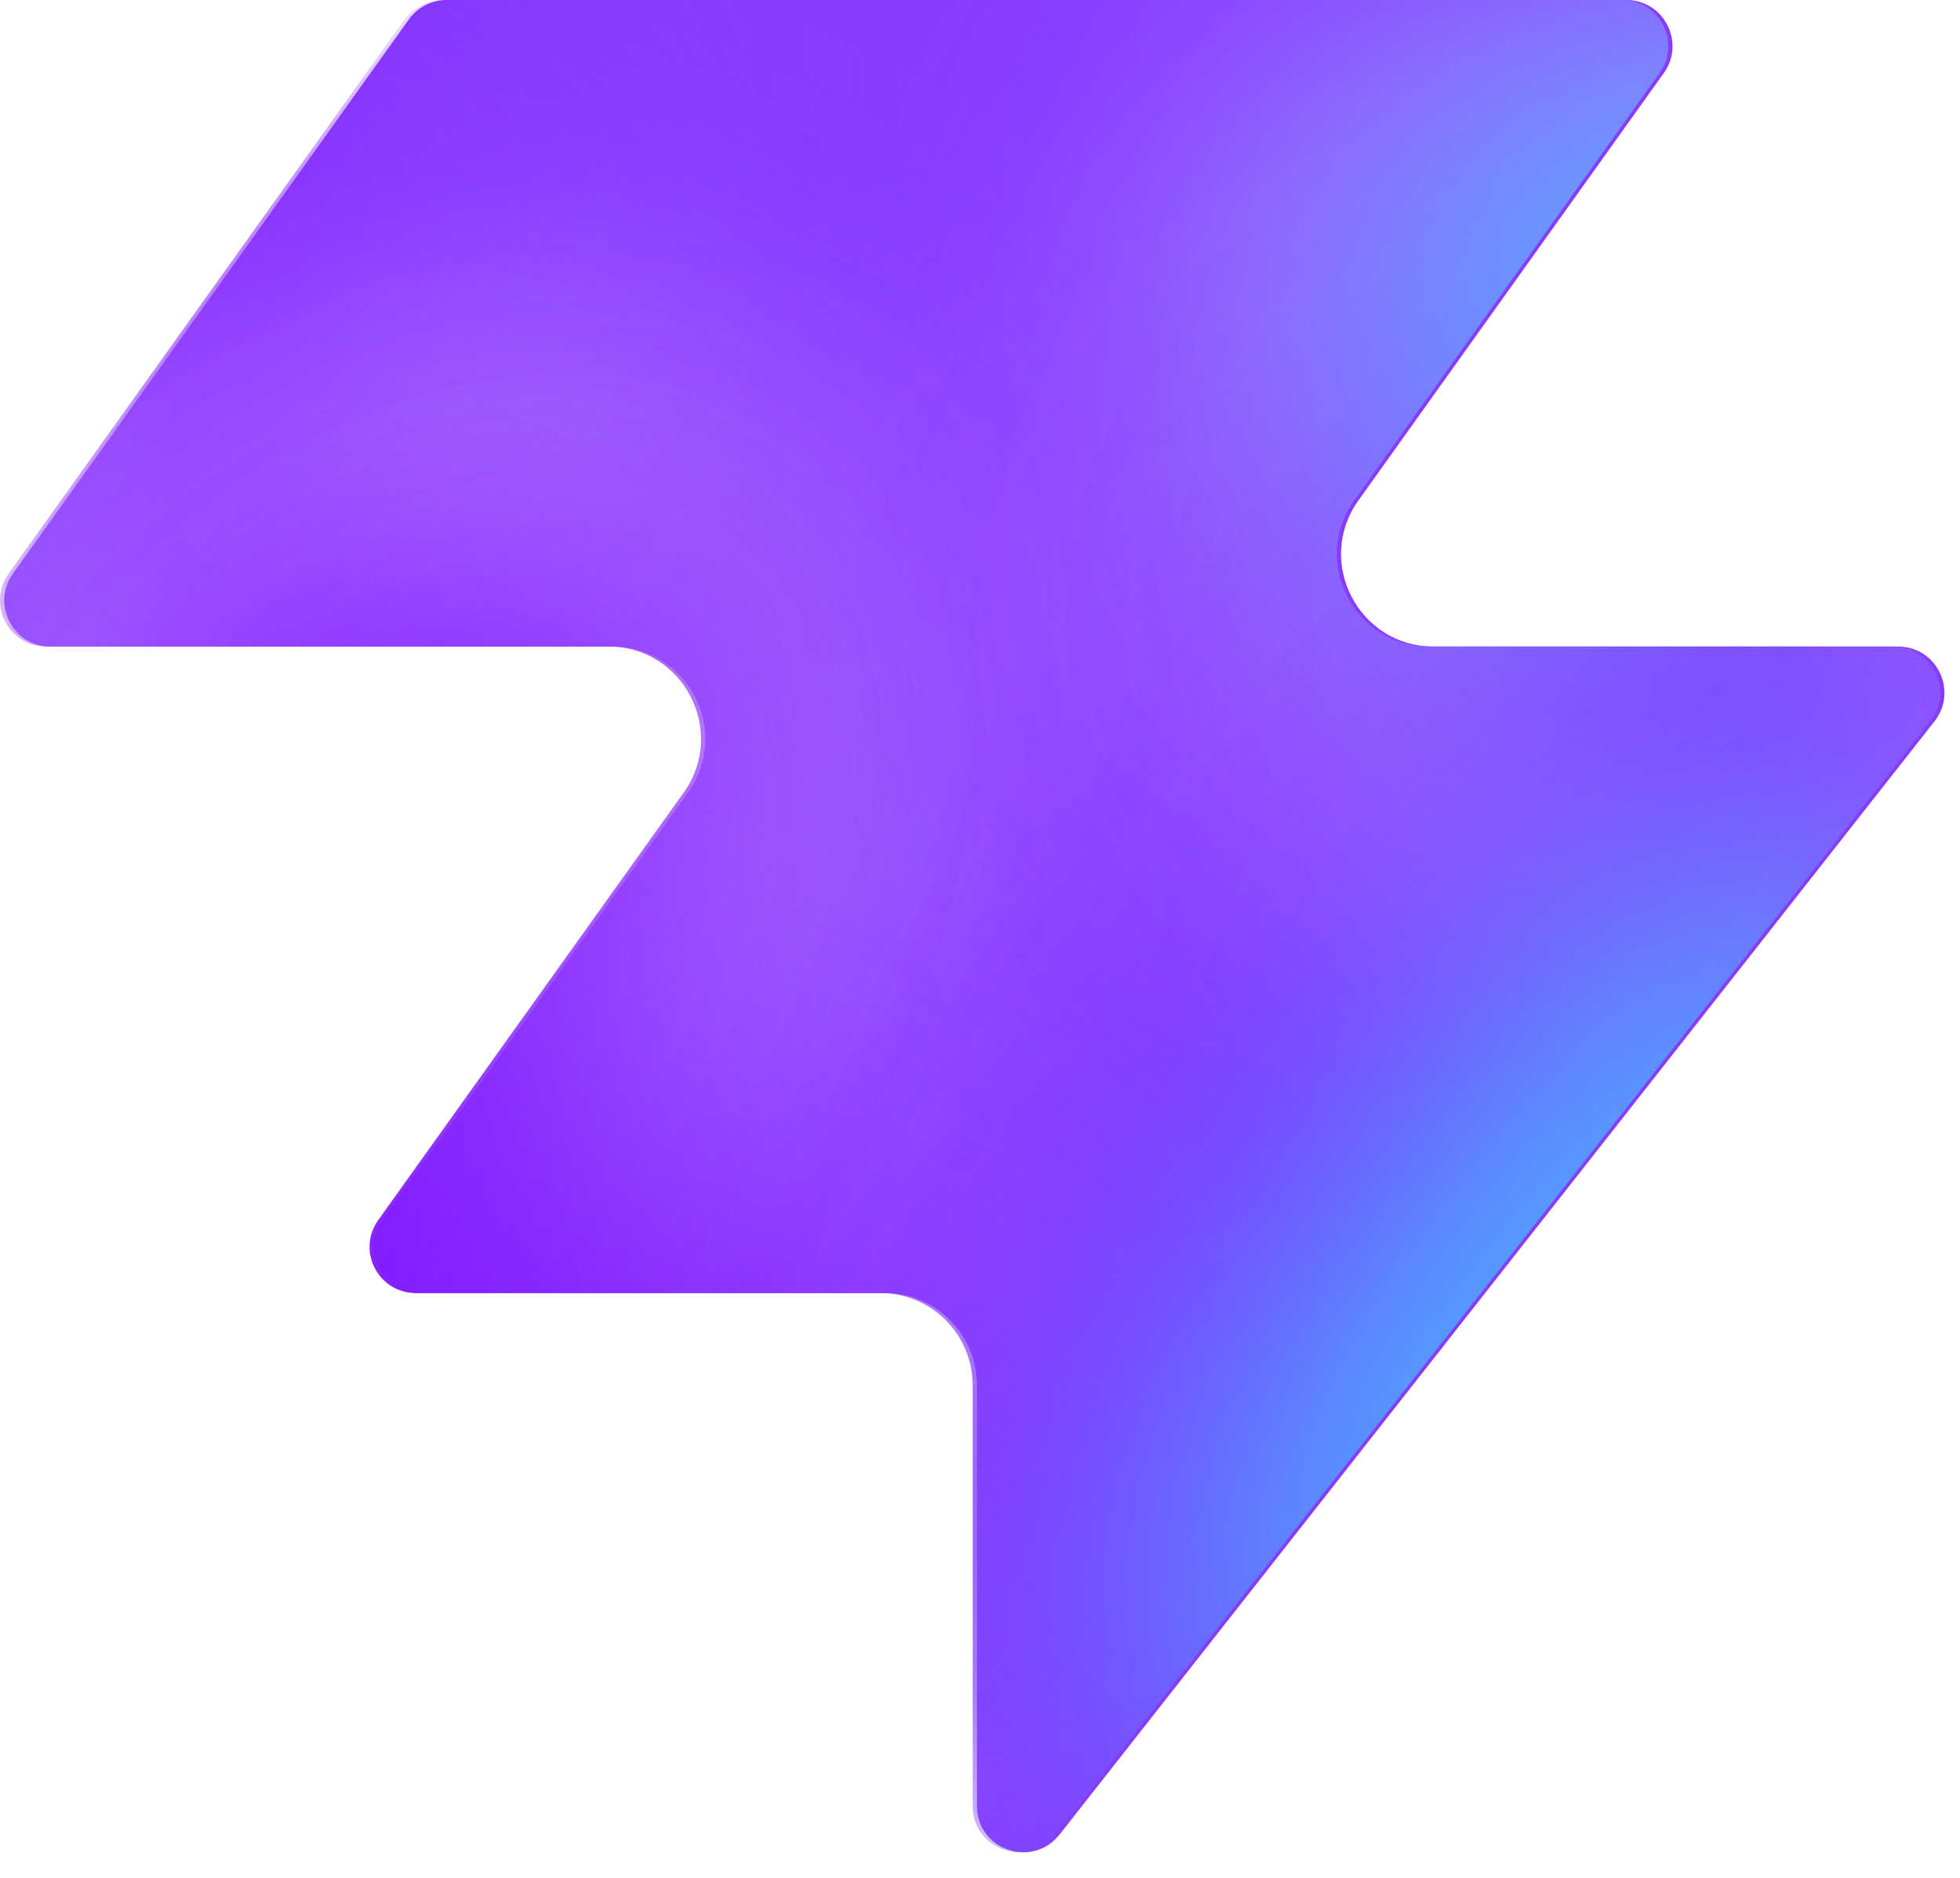
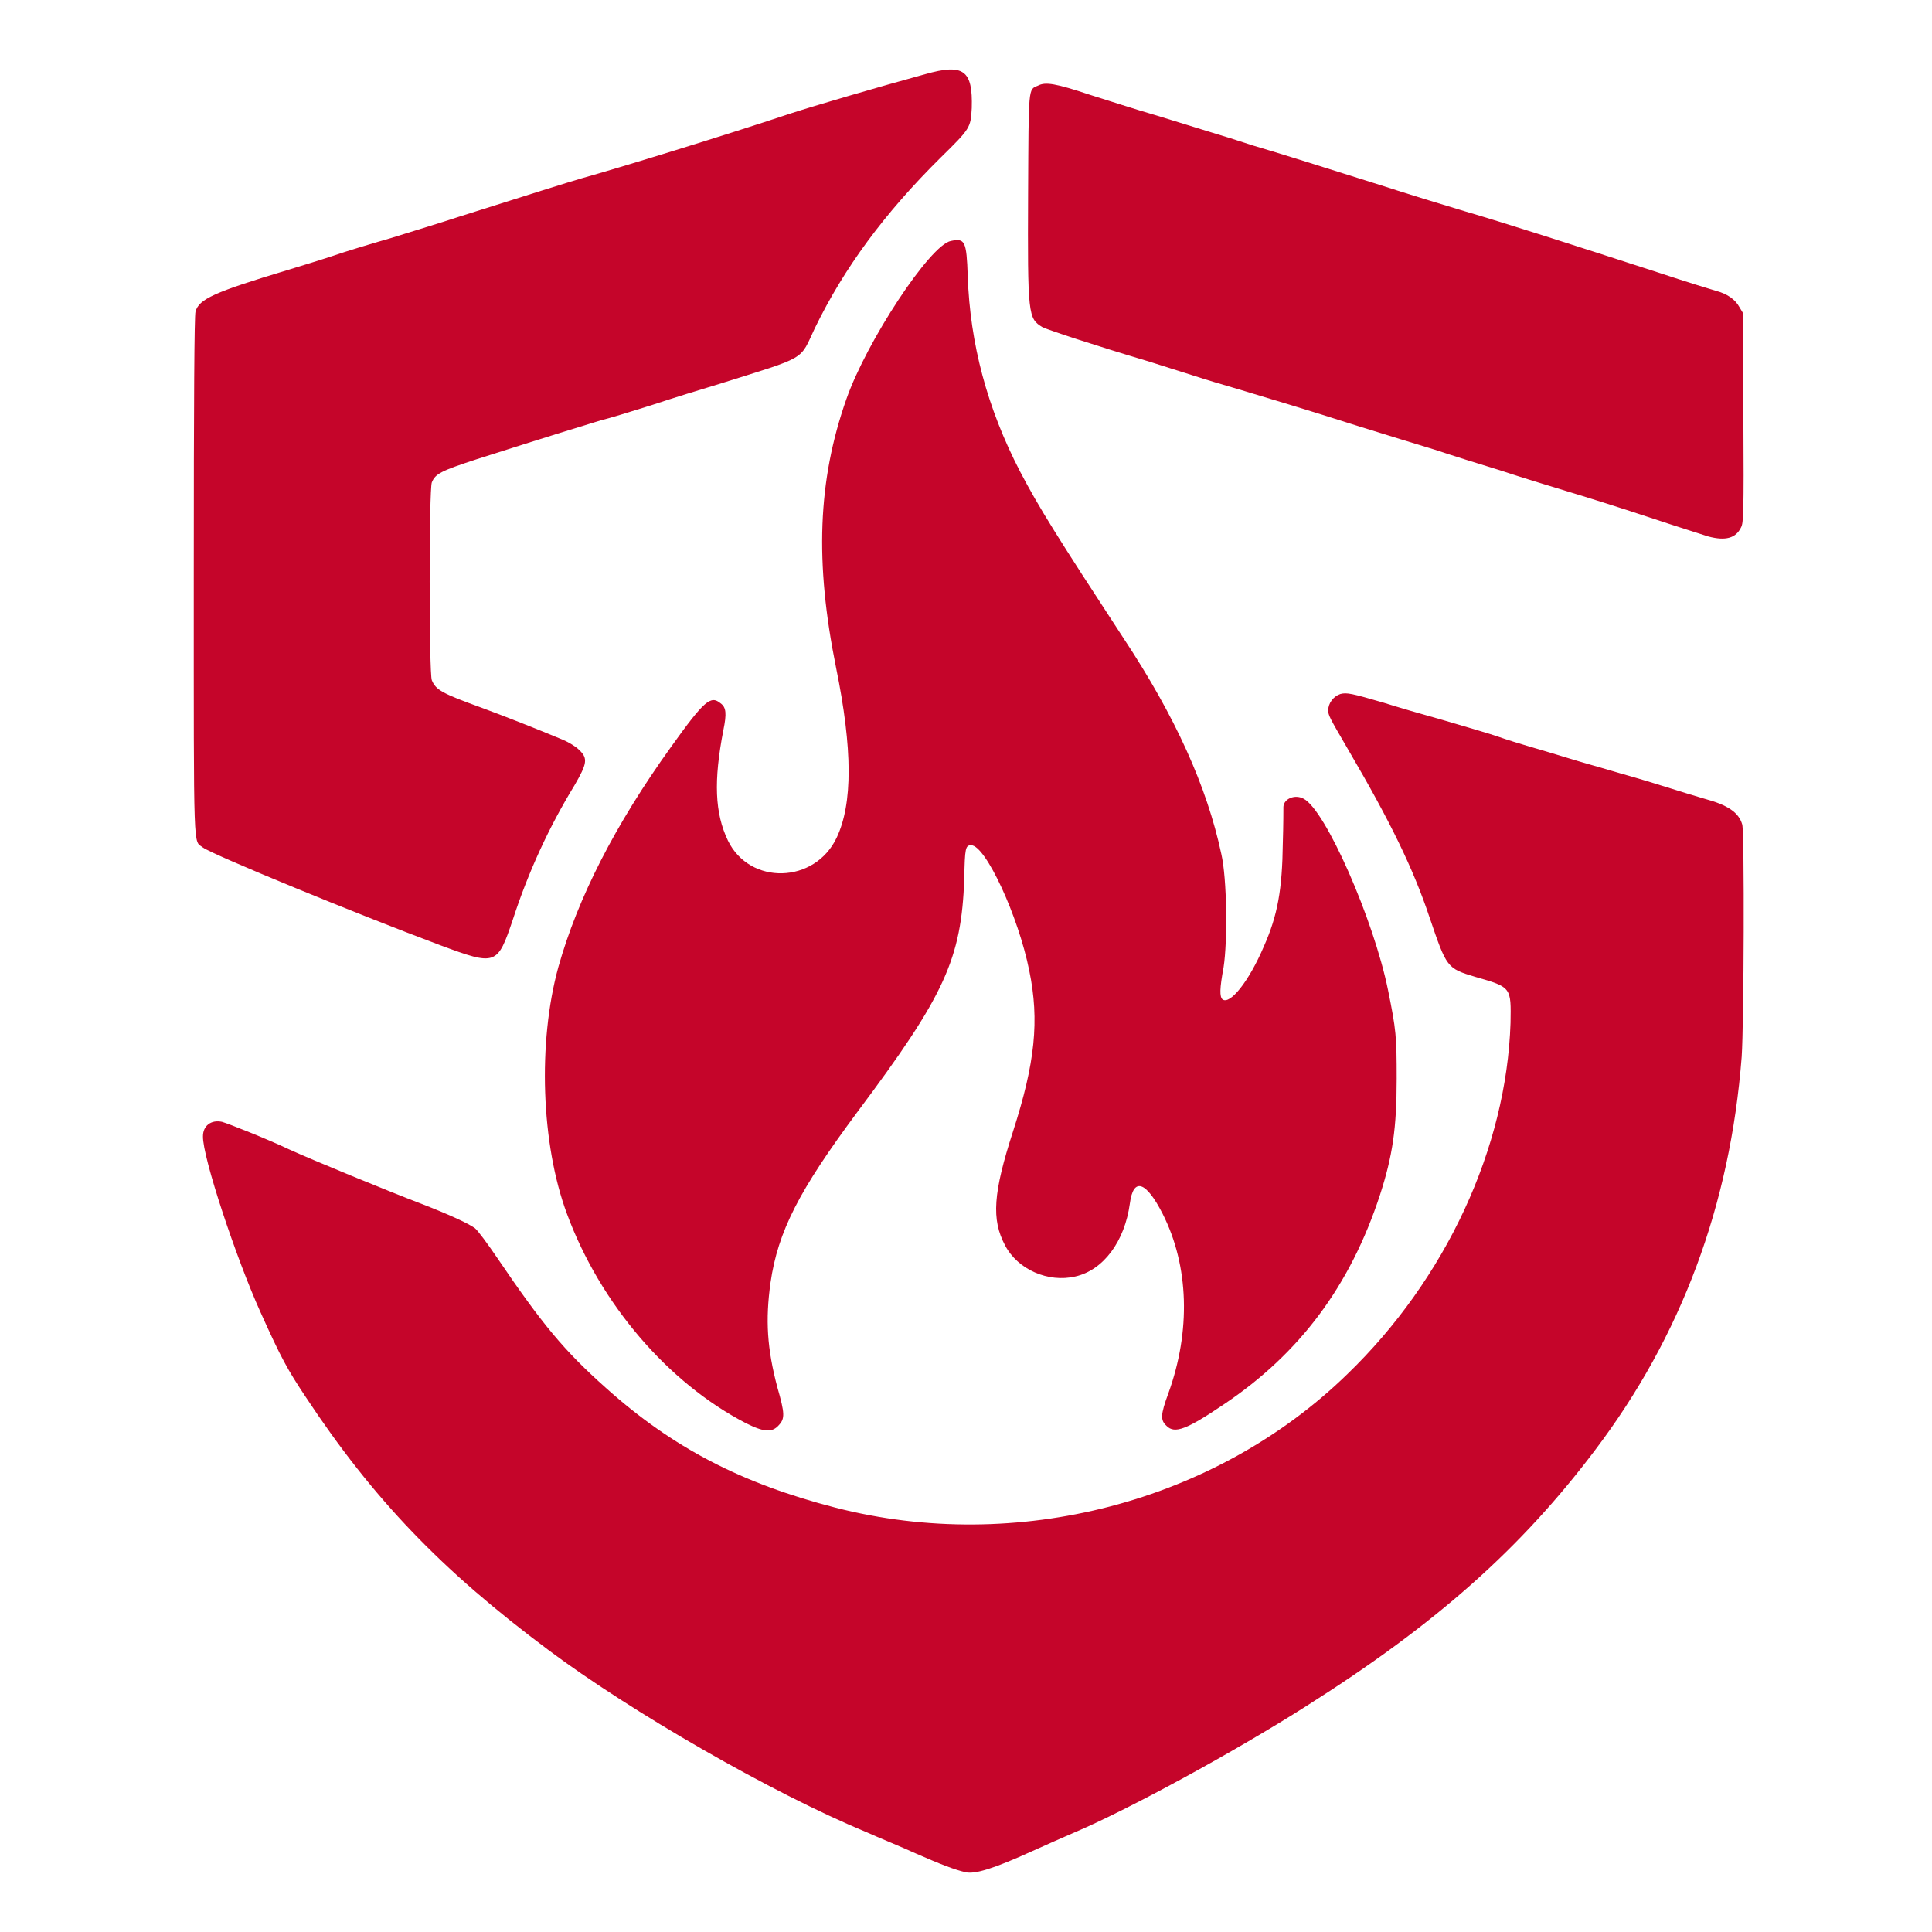
- <svg xmlns="http://www.w3.org/2000/svg" width="48" height="46" fill="none" viewBox="0 0 48 46">
-   <path fill="#863bff" d="M25.946 44.938c-.664.845-2.021.375-2.021-.698V33.937a2.26 2.26 0 0 0-2.262-2.262H10.287c-.92 0-1.456-1.04-.92-1.788l7.48-10.471c1.07-1.497 0-3.578-1.842-3.578H1.237c-.92 0-1.456-1.04-.92-1.788L10.013.474c.214-.297.556-.474.92-.474h28.894c.92 0 1.456 1.04.92 1.788l-7.48 10.471c-1.07 1.498 0 3.579 1.842 3.579h11.377c.943 0 1.473 1.088.89 1.83L25.947 44.94z" style="fill:#863bff;fill:color(display-p3 .525 .23 1);fill-opacity:1" />
-   <mask id="a" width="48" height="46" x="0" y="0" maskUnits="userSpaceOnUse" style="mask-type:alpha">
-     <path fill="#000" d="M25.842 44.938c-.664.844-2.021.375-2.021-.698V33.937a2.26 2.26 0 0 0-2.262-2.262H10.183c-.92 0-1.456-1.04-.92-1.788l7.48-10.471c1.07-1.498 0-3.579-1.842-3.579H1.133c-.92 0-1.456-1.04-.92-1.787L9.91.473c.214-.297.556-.474.92-.474h28.894c.92 0 1.456 1.04.92 1.788l-7.48 10.471c-1.07 1.498 0 3.578 1.842 3.578h11.377c.943 0 1.473 1.088.89 1.832L25.843 44.94z" style="fill:#000;fill-opacity:1" />
-   </mask>
-   <g mask="url(#a)">
-     <g filter="url(#b)">
-       <ellipse cx="5.508" cy="14.704" fill="#ede6ff" rx="5.508" ry="14.704" style="fill:#ede6ff;fill:color(display-p3 .927 .903 1);fill-opacity:1" transform="matrix(.00324 1 1 -.00324 -4.47 31.516)" />
-     </g>
-     <g filter="url(#c)">
-       <ellipse cx="10.399" cy="29.851" fill="#ede6ff" rx="10.399" ry="29.851" style="fill:#ede6ff;fill:color(display-p3 .927 .903 1);fill-opacity:1" transform="matrix(.00324 1 1 -.00324 -39.328 7.883)" />
-     </g>
-     <g filter="url(#d)">
-       <ellipse cx="5.508" cy="30.487" fill="#7e14ff" rx="5.508" ry="30.487" style="fill:#7e14ff;fill:color(display-p3 .492 .077 1);fill-opacity:1" transform="rotate(89.814 -25.913 -14.639)scale(1 -1)" />
-     </g>
-     <g filter="url(#e)">
-       <ellipse cx="5.508" cy="30.599" fill="#7e14ff" rx="5.508" ry="30.599" style="fill:#7e14ff;fill:color(display-p3 .492 .077 1);fill-opacity:1" transform="rotate(89.814 -32.644 -3.334)scale(1 -1)" />
-     </g>
-     <g filter="url(#f)">
-       <ellipse cx="5.508" cy="30.599" fill="#7e14ff" rx="5.508" ry="30.599" style="fill:#7e14ff;fill:color(display-p3 .492 .077 1);fill-opacity:1" transform="matrix(.00324 1 1 -.00324 -34.34 30.47)" />
-     </g>
-     <g filter="url(#g)">
-       <ellipse cx="14.072" cy="22.078" fill="#ede6ff" rx="14.072" ry="22.078" style="fill:#ede6ff;fill:color(display-p3 .927 .903 1);fill-opacity:1" transform="rotate(93.35 24.506 48.493)scale(-1 1)" />
-     </g>
-     <g filter="url(#h)">
-       <ellipse cx="3.47" cy="21.501" fill="#7e14ff" rx="3.47" ry="21.501" style="fill:#7e14ff;fill:color(display-p3 .492 .077 1);fill-opacity:1" transform="rotate(89.009 28.708 47.59)scale(-1 1)" />
-     </g>
-     <g filter="url(#i)">
-       <ellipse cx="3.47" cy="21.501" fill="#7e14ff" rx="3.47" ry="21.501" style="fill:#7e14ff;fill:color(display-p3 .492 .077 1);fill-opacity:1" transform="rotate(89.009 28.708 47.59)scale(-1 1)" />
-     </g>
-     <g filter="url(#j)">
-       <ellipse cx=".387" cy="8.972" fill="#7e14ff" rx="4.407" ry="29.108" style="fill:#7e14ff;fill:color(display-p3 .492 .077 1);fill-opacity:1" transform="rotate(39.51 .387 8.972)" />
-     </g>
-     <g filter="url(#k)">
-       <ellipse cx="47.523" cy="-6.092" fill="#7e14ff" rx="4.407" ry="29.108" style="fill:#7e14ff;fill:color(display-p3 .492 .077 1);fill-opacity:1" transform="rotate(37.892 47.523 -6.092)" />
-     </g>
-     <g filter="url(#l)">
-       <ellipse cx="41.412" cy="6.333" fill="#47bfff" rx="5.971" ry="9.665" style="fill:#47bfff;fill:color(display-p3 .28 .748 1);fill-opacity:1" transform="rotate(37.892 41.412 6.333)" />
-     </g>
-     <g filter="url(#m)">
-       <ellipse cx="-1.879" cy="38.332" fill="#7e14ff" rx="4.407" ry="29.108" style="fill:#7e14ff;fill:color(display-p3 .492 .077 1);fill-opacity:1" transform="rotate(37.892 -1.88 38.332)" />
-     </g>
-     <g filter="url(#n)">
-       <ellipse cx="-1.879" cy="38.332" fill="#7e14ff" rx="4.407" ry="29.108" style="fill:#7e14ff;fill:color(display-p3 .492 .077 1);fill-opacity:1" transform="rotate(37.892 -1.88 38.332)" />
-     </g>
-     <g filter="url(#o)">
-       <ellipse cx="35.651" cy="29.907" fill="#7e14ff" rx="4.407" ry="29.108" style="fill:#7e14ff;fill:color(display-p3 .492 .077 1);fill-opacity:1" transform="rotate(37.892 35.651 29.907)" />
-     </g>
-     <g filter="url(#p)">
-       <ellipse cx="38.418" cy="32.4" fill="#47bfff" rx="5.971" ry="15.297" style="fill:#47bfff;fill:color(display-p3 .28 .748 1);fill-opacity:1" transform="rotate(37.892 38.418 32.4)" />
-     </g>
-   </g>
-   <defs>
-     <filter id="b" width="60.045" height="41.654" x="-19.77" y="16.149" color-interpolation-filters="sRGB" filterUnits="userSpaceOnUse">
-       <feFlood flood-opacity="0" result="BackgroundImageFix" />
-       <feBlend in="SourceGraphic" in2="BackgroundImageFix" result="shape" />
-       <feGaussianBlur result="effect1_foregroundBlur_2002_17158" stdDeviation="7.659" />
-     </filter>
-     <filter id="c" width="90.34" height="51.437" x="-54.613" y="-7.533" color-interpolation-filters="sRGB" filterUnits="userSpaceOnUse">
-       <feFlood flood-opacity="0" result="BackgroundImageFix" />
-       <feBlend in="SourceGraphic" in2="BackgroundImageFix" result="shape" />
-       <feGaussianBlur result="effect1_foregroundBlur_2002_17158" stdDeviation="7.659" />
-     </filter>
-     <filter id="d" width="79.355" height="29.4" x="-49.64" y="2.03" color-interpolation-filters="sRGB" filterUnits="userSpaceOnUse">
-       <feFlood flood-opacity="0" result="BackgroundImageFix" />
-       <feBlend in="SourceGraphic" in2="BackgroundImageFix" result="shape" />
-       <feGaussianBlur result="effect1_foregroundBlur_2002_17158" stdDeviation="4.596" />
-     </filter>
-     <filter id="e" width="79.579" height="29.4" x="-45.045" y="20.029" color-interpolation-filters="sRGB" filterUnits="userSpaceOnUse">
-       <feFlood flood-opacity="0" result="BackgroundImageFix" />
-       <feBlend in="SourceGraphic" in2="BackgroundImageFix" result="shape" />
-       <feGaussianBlur result="effect1_foregroundBlur_2002_17158" stdDeviation="4.596" />
-     </filter>
-     <filter id="f" width="79.579" height="29.4" x="-43.513" y="21.178" color-interpolation-filters="sRGB" filterUnits="userSpaceOnUse">
-       <feFlood flood-opacity="0" result="BackgroundImageFix" />
-       <feBlend in="SourceGraphic" in2="BackgroundImageFix" result="shape" />
-       <feGaussianBlur result="effect1_foregroundBlur_2002_17158" stdDeviation="4.596" />
-     </filter>
-     <filter id="g" width="74.749" height="58.852" x="15.756" y="-17.901" color-interpolation-filters="sRGB" filterUnits="userSpaceOnUse">
-       <feFlood flood-opacity="0" result="BackgroundImageFix" />
-       <feBlend in="SourceGraphic" in2="BackgroundImageFix" result="shape" />
-       <feGaussianBlur result="effect1_foregroundBlur_2002_17158" stdDeviation="7.659" />
-     </filter>
-     <filter id="h" width="61.377" height="25.362" x="23.548" y="2.284" color-interpolation-filters="sRGB" filterUnits="userSpaceOnUse">
-       <feFlood flood-opacity="0" result="BackgroundImageFix" />
-       <feBlend in="SourceGraphic" in2="BackgroundImageFix" result="shape" />
-       <feGaussianBlur result="effect1_foregroundBlur_2002_17158" stdDeviation="4.596" />
-     </filter>
-     <filter id="i" width="61.377" height="25.362" x="23.548" y="2.284" color-interpolation-filters="sRGB" filterUnits="userSpaceOnUse">
-       <feFlood flood-opacity="0" result="BackgroundImageFix" />
-       <feBlend in="SourceGraphic" in2="BackgroundImageFix" result="shape" />
-       <feGaussianBlur result="effect1_foregroundBlur_2002_17158" stdDeviation="4.596" />
-     </filter>
-     <filter id="j" width="56.045" height="63.649" x="-27.636" y="-22.853" color-interpolation-filters="sRGB" filterUnits="userSpaceOnUse">
-       <feFlood flood-opacity="0" result="BackgroundImageFix" />
-       <feBlend in="SourceGraphic" in2="BackgroundImageFix" result="shape" />
-       <feGaussianBlur result="effect1_foregroundBlur_2002_17158" stdDeviation="4.596" />
-     </filter>
-     <filter id="k" width="54.814" height="64.646" x="20.116" y="-38.415" color-interpolation-filters="sRGB" filterUnits="userSpaceOnUse">
-       <feFlood flood-opacity="0" result="BackgroundImageFix" />
-       <feBlend in="SourceGraphic" in2="BackgroundImageFix" result="shape" />
-       <feGaussianBlur result="effect1_foregroundBlur_2002_17158" stdDeviation="4.596" />
-     </filter>
-     <filter id="l" width="33.541" height="35.313" x="24.641" y="-11.323" color-interpolation-filters="sRGB" filterUnits="userSpaceOnUse">
-       <feFlood flood-opacity="0" result="BackgroundImageFix" />
-       <feBlend in="SourceGraphic" in2="BackgroundImageFix" result="shape" />
-       <feGaussianBlur result="effect1_foregroundBlur_2002_17158" stdDeviation="4.596" />
-     </filter>
-     <filter id="m" width="54.814" height="64.646" x="-29.286" y="6.009" color-interpolation-filters="sRGB" filterUnits="userSpaceOnUse">
-       <feFlood flood-opacity="0" result="BackgroundImageFix" />
-       <feBlend in="SourceGraphic" in2="BackgroundImageFix" result="shape" />
-       <feGaussianBlur result="effect1_foregroundBlur_2002_17158" stdDeviation="4.596" />
-     </filter>
-     <filter id="n" width="54.814" height="64.646" x="-29.286" y="6.009" color-interpolation-filters="sRGB" filterUnits="userSpaceOnUse">
-       <feFlood flood-opacity="0" result="BackgroundImageFix" />
-       <feBlend in="SourceGraphic" in2="BackgroundImageFix" result="shape" />
-       <feGaussianBlur result="effect1_foregroundBlur_2002_17158" stdDeviation="4.596" />
-     </filter>
-     <filter id="o" width="54.814" height="64.646" x="8.244" y="-2.416" color-interpolation-filters="sRGB" filterUnits="userSpaceOnUse">
-       <feFlood flood-opacity="0" result="BackgroundImageFix" />
-       <feBlend in="SourceGraphic" in2="BackgroundImageFix" result="shape" />
-       <feGaussianBlur result="effect1_foregroundBlur_2002_17158" stdDeviation="4.596" />
-     </filter>
-     <filter id="p" width="39.409" height="43.623" x="18.713" y="10.588" color-interpolation-filters="sRGB" filterUnits="userSpaceOnUse">
-       <feFlood flood-opacity="0" result="BackgroundImageFix" />
-       <feBlend in="SourceGraphic" in2="BackgroundImageFix" result="shape" />
-       <feGaussianBlur result="effect1_foregroundBlur_2002_17158" stdDeviation="4.596" />
-     </filter>
-   </defs>
+ <svg xmlns="http://www.w3.org/2000/svg" viewBox="0 0 336 336" role="img" aria-label="SF-Manager">
+   <path fill="#c5052a" fill-rule="evenodd" transform="translate(-232 2)" d="M399.9 323.6C398.1 323.2 395.5 322.2 391.4 320.4C388.8 319.2 384.8 317.6 382.6 316.6C366.4 309.9 341.7 295.7 327.3 284.9C308.8 271.1 296.9 258.7 285.2 241C282 236.2 280.9 234.2 277.3 226.2C273.1 216.9 267.2 199.2 267.3 195.6C267.3 193.8 268.7 192.7 270.6 193.1C271.7 193.4 278.5 196.1 282.3 197.9C286 199.6 299.6 205.2 305.4 207.4C310.3 209.3 313.5 210.8 314.6 211.6C315.1 212 316.8 214.3 318.5 216.8C326.3 228.3 330.1 232.9 337.4 239.4C349 249.8 361 256 377.3 260.2C408.8 268.3 443.4 259.3 466.3 237C483.5 220.4 494 197.6 494.7 175.9C494.8 169.7 494.9 169.7 488.6 167.9C483.6 166.4 483.6 166.3 480.6 157.5C477.8 149.1 473.8 140.9 466.6 128.6C463.1 122.6 463 122.4 463 121.5C463 120.3 463.9 119.1 465.1 118.7C466.2 118.4 467.1 118.6 472.6 120.2C474.8 120.9 479.6 122.3 483.2 123.3C486.9 124.4 491.1 125.6 492.5 126.1C493.9 126.6 496.5 127.4 498.2 127.9C500 128.4 502.9 129.3 504.9 129.9C506.8 130.5 510.8 131.6 513.8 132.5C516.7 133.3 520.6 134.5 522.5 135.1C524.4 135.7 527 136.5 528.4 136.9C532.5 138 534.4 139.3 535 141.4C535.4 143 535.3 175.9 534.9 181.8C532.9 207.6 524.4 230.4 509.4 250.2C496.5 267.3 481.8 280.4 459.2 294.7C446.8 302.6 428.1 312.8 418.6 316.8C417 317.5 413.8 318.9 411.6 319.9C404.8 323 401.5 324 399.9 323.6ZM361.7 245.5C348.2 238.5 336.4 224.8 330.6 209.1C326.1 197 325.5 179.3 329.1 166.2C332.5 154.1 339 141.4 348.7 127.9C354.5 119.8 355.6 118.9 357.3 120.3C358.3 121 358.4 122.1 357.8 125C356.1 133.8 356.3 139.4 358.6 144.2C362.4 152 373.7 151.7 377.5 143.7C380.3 137.8 380.3 128.3 377.4 114.1C373.7 95.8 374.2 81.6 379.2 67.4C382.7 57.4 393.8 40.5 397.4 39.9C399.8 39.4 400.1 39.9 400.3 46C400.7 57.8 403.7 69 409.4 80C412.7 86.3 415.9 91.4 427.4 109C436.4 122.6 441.9 134.8 444.4 146.5C445.4 150.8 445.5 161.7 444.8 166.2C444.1 170 444.1 171.3 444.6 171.8C445.9 172.8 449.2 168.7 451.8 162.6C454.2 157.2 455 152.7 455.1 144.6C455.2 141.5 455.2 138.6 455.2 138.3C455.3 136.9 457.2 136.1 458.7 136.9C462.5 138.8 470.9 157.9 473.4 170.2C474.8 177.1 474.9 178.2 474.9 185.6C474.9 194.2 474.2 199 472 205.8C466.8 221.7 458 233.4 444.9 242.2C438.4 246.6 436.3 247.4 434.9 246C433.8 245 433.8 244.1 435.2 240.3C439.1 229.5 438.8 218.2 434.2 209.1C431.3 203.4 429.1 202.7 428.5 207.3C427.6 213.9 423.9 218.9 419 220C414.3 221.1 409 218.8 406.8 214.6C404.4 210.1 404.7 205.5 408.2 194.7C412 182.9 412.8 175.5 411 166.8C409.1 157.3 403.4 145 400.9 145C399.9 145 399.8 145.5 399.7 150.8C399.2 164.8 396.3 171.1 381.1 191.4C371 205 367.3 212.1 366 221.1C365.1 227.6 365.4 232.5 367.2 239.3C368.5 243.8 368.5 244.7 367.5 245.8C366.3 247.2 364.9 247.1 361.7 245.5ZM308.6 162.4C293.9 156.9 269.1 146.7 267.3 145.4C265.6 144 265.7 148 265.7 98.2C265.7 67.3 265.8 52.9 266 52.2C266.6 50 269.3 48.8 281.9 45C284.2 44.3 287.8 43.2 289.9 42.5C291.9 41.8 296.5 40.4 300 39.4C303.5 38.3 308.8 36.7 311.8 35.7C324.4 31.7 330.8 29.7 333.2 29C339.3 27.3 357.9 21.6 369.6 17.7C373.6 16.4 384.5 13.2 392.9 10.9C399.6 9 401.2 10.2 401 16.8C400.8 20.2 400.8 20.3 395.6 25.4C385.8 35.1 378.8 44.6 373.7 55.1C371 60.8 372.6 59.9 357 64.8C354 65.7 348.8 67.3 345.2 68.5C341.7 69.6 337.8 70.8 336.5 71.1C334.2 71.8 327.3 73.9 314.8 77.9C308.7 79.9 307.7 80.4 307.1 81.9C306.6 83.1 306.6 115.1 307.1 116.3C307.8 118 308.9 118.6 315.8 121.1C319.6 122.5 325.2 124.7 330 126.7C330.9 127.1 332.1 127.8 332.7 128.4C334.3 129.9 334.1 130.8 331.9 134.6C327.5 141.8 323.9 149.6 321.2 157.9C318.5 165.9 318.3 166 308.6 162.4ZM529.1 91.3C528.2 91 523.4 89.5 518.6 87.9C513.8 86.3 507.4 84.3 504.4 83.4C501.4 82.5 496.2 80.9 492.9 79.8C489.6 78.8 484.5 77.2 481.5 76.2C478.5 75.3 472.7 73.5 468.5 72.2C458.8 69.1 452.7 67.3 447.4 65.7C445 65 441.6 64 439.8 63.4C437.9 62.8 434.4 61.7 431.9 60.9C422.5 58.1 414.3 55.4 413.3 54.9C410.8 53.4 410.7 52.9 410.8 31.6C410.9 12.9 410.8 13.6 412.5 12.9C413.8 12.2 415.6 12.5 421.6 14.5C424.5 15.4 429.7 17.1 433.2 18.1C436.8 19.2 441 20.5 442.6 21C444.3 21.5 447.5 22.5 449.9 23.3C454.3 24.6 458.8 26 472.1 30.2C476.4 31.6 482.9 33.6 486.6 34.7C493.8 36.8 505.9 40.7 520.4 45.4C525.2 47 529.8 48.4 530.5 48.6C532.4 49.1 533.8 50.1 534.5 51.4L535.1 52.4L535.2 70.6C535.3 87.6 535.2 88.9 534.8 89.7C533.9 91.6 532.1 92.1 529.1 91.3Z" />
</svg>
